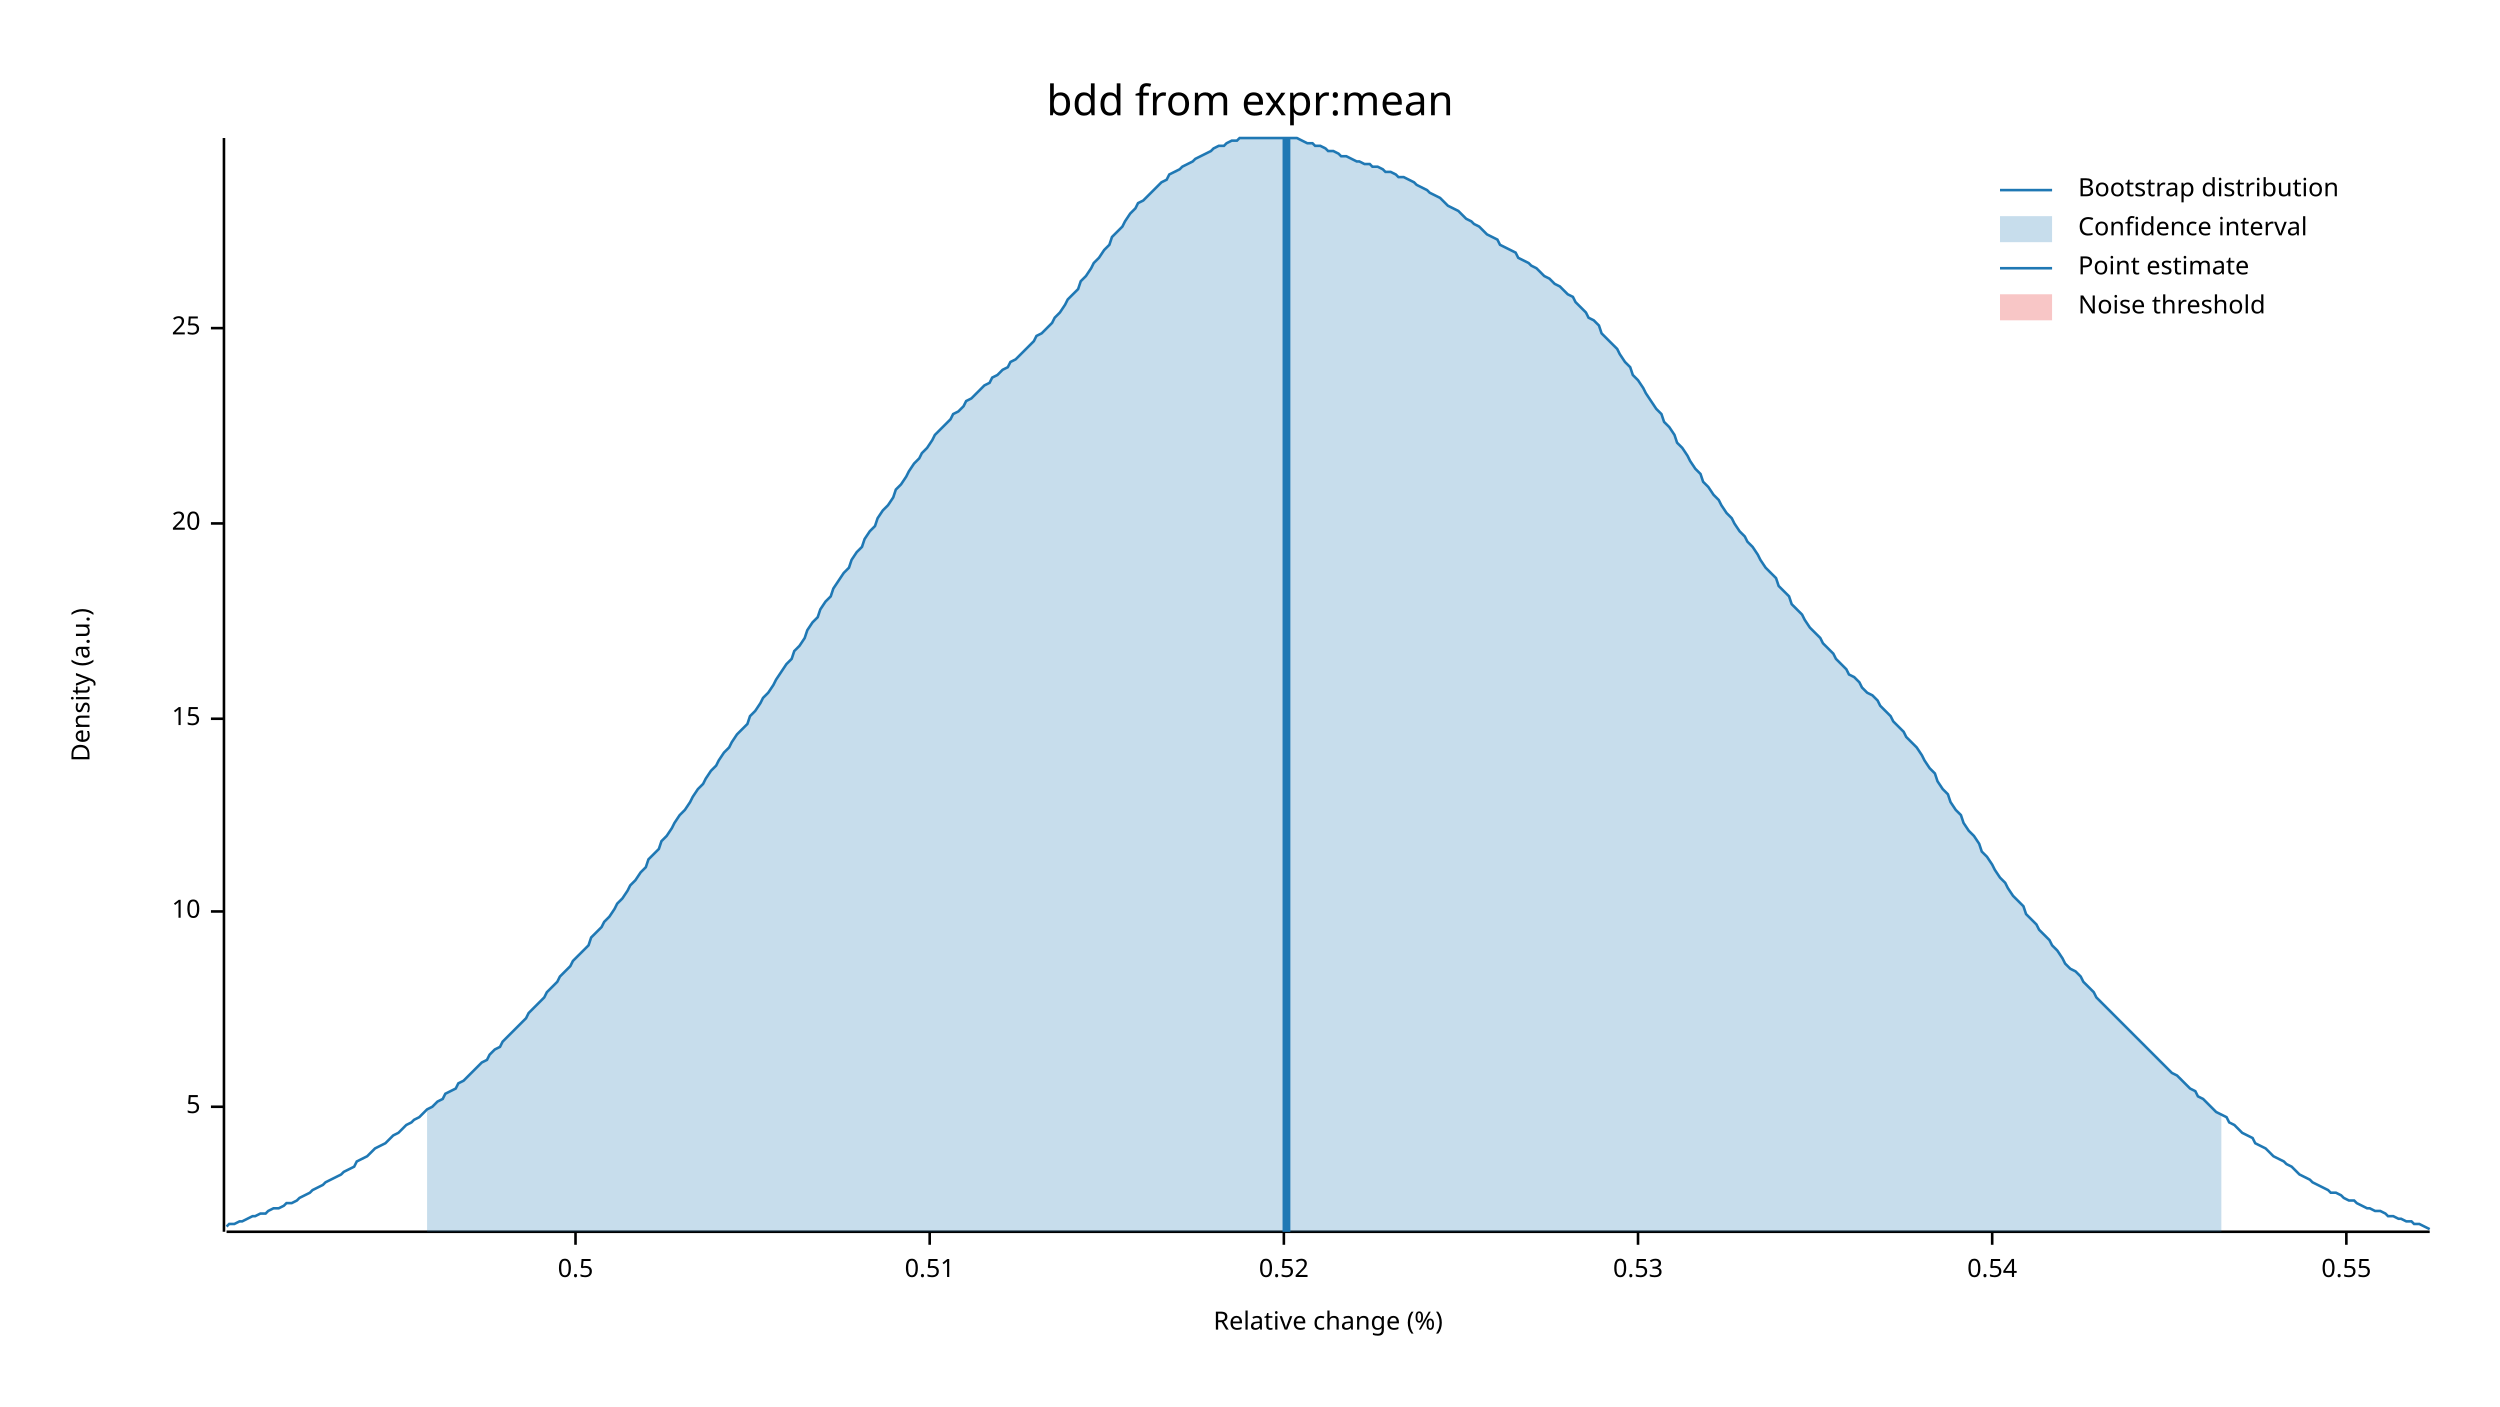
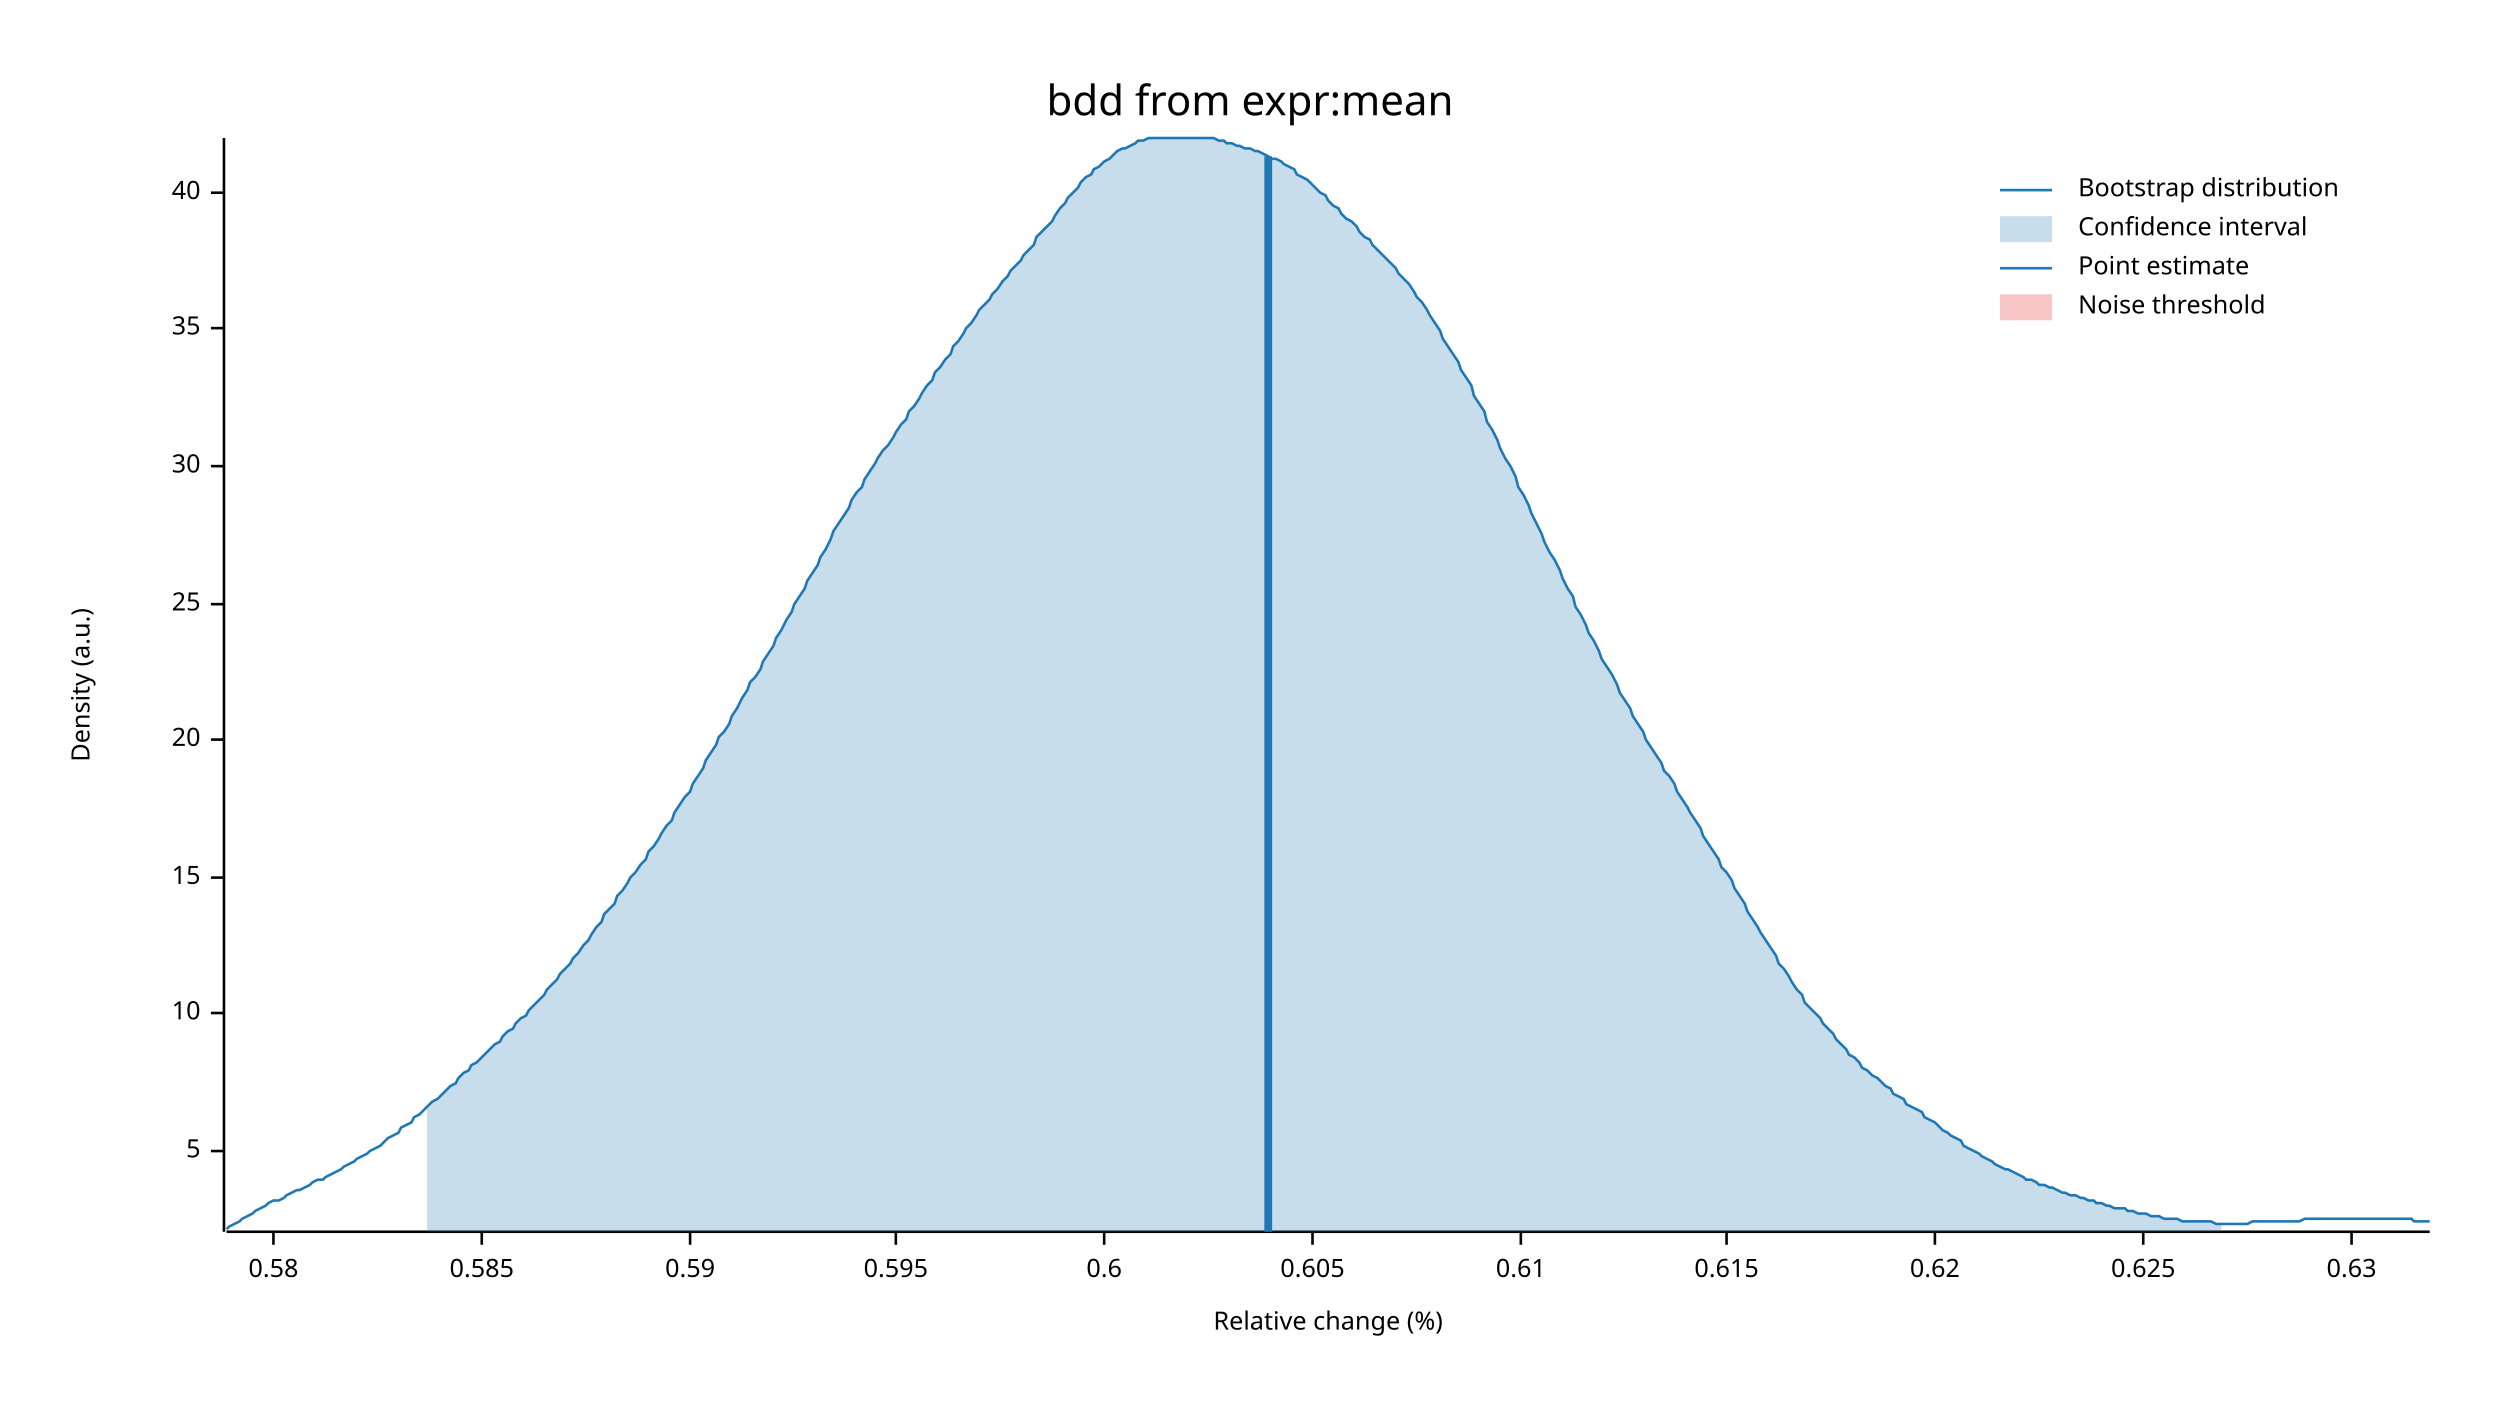
<svg xmlns="http://www.w3.org/2000/svg" width="960" height="540" viewBox="0 0 960 540">
  <text x="480" y="32" dy="0.76em" text-anchor="middle" font-family="sans-serif" font-size="16.129" opacity="1" fill="#000000">
bdd from expr:mean
</text>
  <text x="27" y="263" dy="0.76em" text-anchor="middle" font-family="sans-serif" font-size="9.677" opacity="1" fill="#000000" transform="rotate(270, 27, 263)">
Density (a.u.)
</text>
  <text x="510" y="513" dy="-0.5ex" text-anchor="middle" font-family="sans-serif" font-size="9.677" opacity="1" fill="#000000">
Relative change (%)
</text>
  <polyline fill="none" opacity="1" stroke="#000000" stroke-width="1" points="86,53 86,473 " />
-   <text x="77" y="425" dy="0.5ex" text-anchor="end" font-family="sans-serif" font-size="9.677" opacity="1" fill="#000000">
+   <text x="77" y="442" dy="0.5ex" text-anchor="end" font-family="sans-serif" font-size="9.677" opacity="1" fill="#000000">
5
</text>
-   <polyline fill="none" opacity="1" stroke="#000000" stroke-width="1" points="81,425 86,425 " />
-   <text x="77" y="350" dy="0.5ex" text-anchor="end" font-family="sans-serif" font-size="9.677" opacity="1" fill="#000000">
+   <polyline fill="none" opacity="1" stroke="#000000" stroke-width="1" points="81,442 86,442 " />
+   <text x="77" y="389" dy="0.5ex" text-anchor="end" font-family="sans-serif" font-size="9.677" opacity="1" fill="#000000">
10
</text>
-   <polyline fill="none" opacity="1" stroke="#000000" stroke-width="1" points="81,350 86,350 " />
-   <text x="77" y="276" dy="0.5ex" text-anchor="end" font-family="sans-serif" font-size="9.677" opacity="1" fill="#000000">
+   <polyline fill="none" opacity="1" stroke="#000000" stroke-width="1" points="81,389 86,389 " />
+   <text x="77" y="337" dy="0.5ex" text-anchor="end" font-family="sans-serif" font-size="9.677" opacity="1" fill="#000000">
15
</text>
-   <polyline fill="none" opacity="1" stroke="#000000" stroke-width="1" points="81,276 86,276 " />
-   <text x="77" y="201" dy="0.5ex" text-anchor="end" font-family="sans-serif" font-size="9.677" opacity="1" fill="#000000">
+   <polyline fill="none" opacity="1" stroke="#000000" stroke-width="1" points="81,337 86,337 " />
+   <text x="77" y="284" dy="0.5ex" text-anchor="end" font-family="sans-serif" font-size="9.677" opacity="1" fill="#000000">
20
</text>
-   <polyline fill="none" opacity="1" stroke="#000000" stroke-width="1" points="81,201 86,201 " />
-   <text x="77" y="126" dy="0.5ex" text-anchor="end" font-family="sans-serif" font-size="9.677" opacity="1" fill="#000000">
+   <polyline fill="none" opacity="1" stroke="#000000" stroke-width="1" points="81,284 86,284 " />
+   <text x="77" y="232" dy="0.5ex" text-anchor="end" font-family="sans-serif" font-size="9.677" opacity="1" fill="#000000">
25
</text>
+   <polyline fill="none" opacity="1" stroke="#000000" stroke-width="1" points="81,232 86,232 " />
+   <text x="77" y="179" dy="0.5ex" text-anchor="end" font-family="sans-serif" font-size="9.677" opacity="1" fill="#000000">
+ 30
+ </text>
+   <polyline fill="none" opacity="1" stroke="#000000" stroke-width="1" points="81,179 86,179 " />
+   <text x="77" y="126" dy="0.5ex" text-anchor="end" font-family="sans-serif" font-size="9.677" opacity="1" fill="#000000">
+ 35
+ </text>
  <polyline fill="none" opacity="1" stroke="#000000" stroke-width="1" points="81,126 86,126 " />
+   <text x="77" y="74" dy="0.5ex" text-anchor="end" font-family="sans-serif" font-size="9.677" opacity="1" fill="#000000">
+ 40
+ </text>
+   <polyline fill="none" opacity="1" stroke="#000000" stroke-width="1" points="81,74 86,74 " />
  <polyline fill="none" opacity="1" stroke="#000000" stroke-width="1" points="87,473 933,473 " />
-   <text x="221" y="483" dy="0.76em" text-anchor="middle" font-family="sans-serif" font-size="9.677" opacity="1" fill="#000000">
- 0.5
+   <text x="105" y="483" dy="0.76em" text-anchor="middle" font-family="sans-serif" font-size="9.677" opacity="1" fill="#000000">
+ 0.58
</text>
-   <polyline fill="none" opacity="1" stroke="#000000" stroke-width="1" points="221,473 221,478 " />
-   <text x="357" y="483" dy="0.76em" text-anchor="middle" font-family="sans-serif" font-size="9.677" opacity="1" fill="#000000">
- 0.51
+   <polyline fill="none" opacity="1" stroke="#000000" stroke-width="1" points="105,473 105,478 " />
+   <text x="185" y="483" dy="0.76em" text-anchor="middle" font-family="sans-serif" font-size="9.677" opacity="1" fill="#000000">
+ 0.585
</text>
-   <polyline fill="none" opacity="1" stroke="#000000" stroke-width="1" points="357,473 357,478 " />
-   <text x="493" y="483" dy="0.76em" text-anchor="middle" font-family="sans-serif" font-size="9.677" opacity="1" fill="#000000">
- 0.52
+   <polyline fill="none" opacity="1" stroke="#000000" stroke-width="1" points="185,473 185,478 " />
+   <text x="265" y="483" dy="0.76em" text-anchor="middle" font-family="sans-serif" font-size="9.677" opacity="1" fill="#000000">
+ 0.59
</text>
-   <polyline fill="none" opacity="1" stroke="#000000" stroke-width="1" points="493,473 493,478 " />
-   <text x="629" y="483" dy="0.76em" text-anchor="middle" font-family="sans-serif" font-size="9.677" opacity="1" fill="#000000">
- 0.53
+   <polyline fill="none" opacity="1" stroke="#000000" stroke-width="1" points="265,473 265,478 " />
+   <text x="344" y="483" dy="0.76em" text-anchor="middle" font-family="sans-serif" font-size="9.677" opacity="1" fill="#000000">
+ 0.595
</text>
-   <polyline fill="none" opacity="1" stroke="#000000" stroke-width="1" points="629,473 629,478 " />
-   <text x="765" y="483" dy="0.76em" text-anchor="middle" font-family="sans-serif" font-size="9.677" opacity="1" fill="#000000">
- 0.54
+   <polyline fill="none" opacity="1" stroke="#000000" stroke-width="1" points="344,473 344,478 " />
+   <text x="424" y="483" dy="0.76em" text-anchor="middle" font-family="sans-serif" font-size="9.677" opacity="1" fill="#000000">
+ 0.6
</text>
-   <polyline fill="none" opacity="1" stroke="#000000" stroke-width="1" points="765,473 765,478 " />
-   <text x="901" y="483" dy="0.76em" text-anchor="middle" font-family="sans-serif" font-size="9.677" opacity="1" fill="#000000">
- 0.55
+   <polyline fill="none" opacity="1" stroke="#000000" stroke-width="1" points="424,473 424,478 " />
+   <text x="504" y="483" dy="0.76em" text-anchor="middle" font-family="sans-serif" font-size="9.677" opacity="1" fill="#000000">
+ 0.605
</text>
-   <polyline fill="none" opacity="1" stroke="#000000" stroke-width="1" points="901,473 901,478 " />
-   <polyline fill="none" opacity="1" stroke="#1F78B4" stroke-width="1" points="87,471 88,470 90,470 92,469 93,469 95,468 97,467 98,467 100,466 102,466 103,465 105,464 107,464 109,463 110,462 112,462 114,461 115,460 117,459 119,458 120,457 122,456 124,455 125,454 127,453 129,452 131,451 132,450 134,449 136,448 137,446 139,445 141,444 142,443 144,441 146,440 148,439 149,438 151,436 153,435 154,434 156,432 158,431 159,430 161,429 163,427 164,426 166,425 168,423 170,422 171,420 173,419 175,418 176,416 178,415 180,413 181,412 183,410 185,408 187,407 188,405 190,403 192,402 193,400 195,398 197,396 198,395 200,393 202,391 203,389 205,387 207,385 209,383 210,381 212,379 214,377 215,375 217,373 219,371 220,369 222,367 224,365 226,363 227,360 229,358 231,356 232,354 234,352 236,349 237,347 239,345 241,342 242,340 244,338 246,335 248,333 249,330 251,328 253,326 254,323 256,321 258,318 259,316 261,313 263,311 265,308 266,306 268,303 270,301 271,299 273,296 275,294 276,292 278,289 280,287 281,285 283,282 285,280 287,278 288,275 290,273 292,270 293,268 295,266 297,263 298,261 300,258 302,255 304,253 305,250 307,248 309,245 310,242 312,239 314,237 315,234 317,231 319,229 320,226 322,223 324,220 326,218 327,215 329,212 331,210 332,207 334,204 336,202 337,199 339,196 341,194 343,191 344,188 346,186 348,183 349,181 351,178 353,176 354,174 356,172 358,169 359,167 361,165 363,163 365,161 366,159 368,158 370,156 371,154 373,153 375,151 376,150 378,148 380,147 381,145 383,144 385,142 387,141 388,139 390,138 392,136 393,135 395,133 397,131 398,129 400,128 402,126 404,124 405,122 407,120 409,117 410,115 412,113 414,111 415,108 417,106 419,103 420,101 422,99 424,96 426,94 427,91 429,89 431,87 432,85 434,82 436,80 437,78 439,77 441,75 443,73 444,72 446,70 448,69 449,67 451,66 453,65 454,64 456,63 458,62 459,61 461,60 463,59 465,58 466,57 468,56 470,56 471,55 473,54 475,54 476,53 478,53 480,53 482,53 483,53 485,53 487,53 488,53 490,53 492,53 493,53 495,53 497,53 498,53 500,54 502,55 504,55 505,56 507,56 509,57 510,58 512,58 514,59 515,60 517,60 519,61 521,62 522,62 524,63 526,63 527,64 529,64 531,65 532,66 534,66 536,67 537,68 539,68 541,69 543,70 544,71 546,72 548,73 549,74 551,75 553,76 554,77 556,79 558,80 560,81 561,82 563,84 565,85 566,86 568,87 570,89 571,90 573,91 575,92 576,94 578,95 580,96 582,97 583,99 585,100 587,101 588,102 590,103 592,105 593,106 595,107 597,109 599,110 600,111 602,113 604,114 605,116 607,118 609,120 610,122 612,123 614,125 615,128 617,130 619,132 621,134 622,136 624,139 626,141 627,144 629,146 631,149 632,151 634,154 636,157 638,159 639,162 641,164 643,167 644,170 646,172 648,175 649,177 651,180 653,182 654,185 656,187 658,190 660,192 661,194 663,197 665,199 666,201 668,204 670,206 671,208 673,210 675,213 676,215 678,218 680,220 682,222 683,225 685,227 687,229 688,232 690,234 692,236 693,238 695,241 697,243 699,245 700,247 702,249 704,251 705,253 707,255 709,257 710,259 712,260 714,262 715,264 717,266 719,267 721,269 722,271 724,273 726,275 727,277 729,279 731,281 732,283 734,285 736,287 738,290 739,292 741,295 743,297 744,300 746,303 748,305 749,308 751,311 753,313 754,316 756,319 758,321 760,324 761,327 763,329 765,332 766,334 768,337 770,339 771,341 773,344 775,346 777,348 778,351 780,353 782,355 783,357 785,359 787,361 788,363 790,365 792,368 793,370 795,372 797,373 799,375 800,377 802,379 804,381 805,383 807,385 809,387 810,388 812,390 814,392 816,394 817,395 819,397 821,399 822,400 824,402 826,404 827,405 829,407 831,409 832,410 834,412 836,413 838,415 839,416 841,418 843,419 844,421 846,422 848,424 849,425 851,427 853,428 855,429 856,431 858,432 860,434 861,435 863,436 865,437 866,439 868,440 870,441 871,442 873,444 875,445 877,446 878,447 880,448 882,450 883,451 885,452 887,453 888,454 890,455 892,456 894,457 895,458 897,458 899,459 900,460 902,461 904,461 905,462 907,463 909,464 910,464 912,465 914,465 916,466 917,467 919,467 921,468 922,468 924,469 926,469 927,470 929,470 931,471 933,472 " />
-   <polygon opacity="0.25" fill="#1F78B4" points="164,426 166,425 168,423 170,422 171,420 173,419 175,418 176,416 178,415 180,413 181,412 183,410 185,408 187,407 188,405 190,403 192,402 193,400 195,398 197,396 198,395 200,393 202,391 203,389 205,387 207,385 209,383 210,381 212,379 214,377 215,375 217,373 219,371 220,369 222,367 224,365 226,363 227,360 229,358 231,356 232,354 234,352 236,349 237,347 239,345 241,342 242,340 244,338 246,335 248,333 249,330 251,328 253,326 254,323 256,321 258,318 259,316 261,313 263,311 265,308 266,306 268,303 270,301 271,299 273,296 275,294 276,292 278,289 280,287 281,285 283,282 285,280 287,278 288,275 290,273 292,270 293,268 295,266 297,263 298,261 300,258 302,255 304,253 305,250 307,248 309,245 310,242 312,239 314,237 315,234 317,231 319,229 320,226 322,223 324,220 326,218 327,215 329,212 331,210 332,207 334,204 336,202 337,199 339,196 341,194 343,191 344,188 346,186 348,183 349,181 351,178 353,176 354,174 356,172 358,169 359,167 361,165 363,163 365,161 366,159 368,158 370,156 371,154 373,153 375,151 376,150 378,148 380,147 381,145 383,144 385,142 387,141 388,139 390,138 392,136 393,135 395,133 397,131 398,129 400,128 402,126 404,124 405,122 407,120 409,117 410,115 412,113 414,111 415,108 417,106 419,103 420,101 422,99 424,96 426,94 427,91 429,89 431,87 432,85 434,82 436,80 437,78 439,77 441,75 443,73 444,72 446,70 448,69 449,67 451,66 453,65 454,64 456,63 458,62 459,61 461,60 463,59 465,58 466,57 468,56 470,56 471,55 473,54 475,54 476,53 478,53 480,53 482,53 483,53 485,53 487,53 488,53 490,53 492,53 493,53 495,53 497,53 498,53 500,54 502,55 504,55 505,56 507,56 509,57 510,58 512,58 514,59 515,60 517,60 519,61 521,62 522,62 524,63 526,63 527,64 529,64 531,65 532,66 534,66 536,67 537,68 539,68 541,69 543,70 544,71 546,72 548,73 549,74 551,75 553,76 554,77 556,79 558,80 560,81 561,82 563,84 565,85 566,86 568,87 570,89 571,90 573,91 575,92 576,94 578,95 580,96 582,97 583,99 585,100 587,101 588,102 590,103 592,105 593,106 595,107 597,109 599,110 600,111 602,113 604,114 605,116 607,118 609,120 610,122 612,123 614,125 615,128 617,130 619,132 621,134 622,136 624,139 626,141 627,144 629,146 631,149 632,151 634,154 636,157 638,159 639,162 641,164 643,167 644,170 646,172 648,175 649,177 651,180 653,182 654,185 656,187 658,190 660,192 661,194 663,197 665,199 666,201 668,204 670,206 671,208 673,210 675,213 676,215 678,218 680,220 682,222 683,225 685,227 687,229 688,232 690,234 692,236 693,238 695,241 697,243 699,245 700,247 702,249 704,251 705,253 707,255 709,257 710,259 712,260 714,262 715,264 717,266 719,267 721,269 722,271 724,273 726,275 727,277 729,279 731,281 732,283 734,285 736,287 738,290 739,292 741,295 743,297 744,300 746,303 748,305 749,308 751,311 753,313 754,316 756,319 758,321 760,324 761,327 763,329 765,332 766,334 768,337 770,339 771,341 773,344 775,346 777,348 778,351 780,353 782,355 783,357 785,359 787,361 788,363 790,365 792,368 793,370 795,372 797,373 799,375 800,377 802,379 804,381 805,383 807,385 809,387 810,388 812,390 814,392 816,394 817,395 819,397 821,399 822,400 824,402 826,404 827,405 829,407 831,409 832,410 834,412 836,413 838,415 839,416 841,418 843,419 844,421 846,422 848,424 849,425 851,427 853,428 853,473 164,473 " />
-   <polyline fill="none" opacity="1" stroke="#1F78B4" stroke-width="3" points="494,473 494,53 " />
+   <polyline fill="none" opacity="1" stroke="#000000" stroke-width="1" points="504,473 504,478 " />
+   <text x="584" y="483" dy="0.76em" text-anchor="middle" font-family="sans-serif" font-size="9.677" opacity="1" fill="#000000">
+ 0.61
+ </text>
+   <polyline fill="none" opacity="1" stroke="#000000" stroke-width="1" points="584,473 584,478 " />
+   <text x="663" y="483" dy="0.76em" text-anchor="middle" font-family="sans-serif" font-size="9.677" opacity="1" fill="#000000">
+ 0.615
+ </text>
+   <polyline fill="none" opacity="1" stroke="#000000" stroke-width="1" points="663,473 663,478 " />
+   <text x="743" y="483" dy="0.76em" text-anchor="middle" font-family="sans-serif" font-size="9.677" opacity="1" fill="#000000">
+ 0.62
+ </text>
+   <polyline fill="none" opacity="1" stroke="#000000" stroke-width="1" points="743,473 743,478 " />
+   <text x="823" y="483" dy="0.76em" text-anchor="middle" font-family="sans-serif" font-size="9.677" opacity="1" fill="#000000">
+ 0.625
+ </text>
+   <polyline fill="none" opacity="1" stroke="#000000" stroke-width="1" points="823,473 823,478 " />
+   <text x="903" y="483" dy="0.76em" text-anchor="middle" font-family="sans-serif" font-size="9.677" opacity="1" fill="#000000">
+ 0.63
+ </text>
+   <polyline fill="none" opacity="1" stroke="#000000" stroke-width="1" points="903,473 903,478 " />
+   <polyline fill="none" opacity="1" stroke="#1F78B4" stroke-width="1" points="87,472 88,471 90,470 92,469 93,468 95,467 97,466 98,465 100,464 102,463 103,462 105,461 107,461 109,460 110,459 112,458 114,457 115,457 117,456 119,455 120,454 122,453 124,453 125,452 127,451 129,450 131,449 132,448 134,447 136,446 137,445 139,444 141,443 142,442 144,441 146,440 148,438 149,437 151,436 153,435 154,433 156,432 158,431 159,429 161,428 163,426 164,425 166,423 168,422 170,420 171,419 173,417 175,416 176,414 178,412 180,411 181,409 183,408 185,406 187,404 188,403 190,401 192,400 193,398 195,396 197,395 198,393 200,391 202,390 203,388 205,386 207,384 209,382 210,380 212,378 214,376 215,374 217,372 219,370 220,368 222,366 224,363 226,361 227,359 229,356 231,354 232,351 234,349 236,347 237,344 239,342 241,339 242,337 244,335 246,332 248,330 249,327 251,325 253,322 254,320 256,317 258,315 259,312 261,309 263,306 265,304 266,301 268,298 270,295 271,292 273,289 275,286 276,283 278,281 280,278 281,275 283,272 285,268 287,265 288,262 290,260 292,257 293,254 295,251 297,248 298,245 300,242 302,238 304,235 305,232 307,229 309,226 310,223 312,220 314,217 315,214 317,211 319,207 320,204 322,201 324,198 326,195 327,192 329,189 331,187 332,184 334,181 336,178 337,176 339,173 341,171 343,168 344,166 346,163 348,161 349,158 351,156 353,153 354,151 356,148 358,146 359,143 361,141 363,138 365,136 366,133 368,131 370,128 371,126 373,124 375,121 376,119 378,117 380,115 381,113 383,111 385,108 387,106 388,104 390,102 392,100 393,98 395,96 397,94 398,91 400,89 402,87 404,85 405,83 407,80 409,78 410,76 412,74 414,72 415,70 417,68 419,67 420,65 422,64 424,62 426,61 427,60 429,58 431,57 432,57 434,56 436,55 437,54 439,54 441,53 443,53 444,53 446,53 448,53 449,53 451,53 453,53 454,53 456,53 458,53 459,53 461,53 463,53 465,53 466,53 468,54 470,54 471,55 473,55 475,56 476,56 478,57 480,57 482,58 483,58 485,59 487,60 488,61 490,61 492,62 493,63 495,64 497,65 498,67 500,68 502,69 504,71 505,72 507,74 509,75 510,77 512,79 514,80 515,82 517,84 519,85 521,87 522,89 524,91 526,92 527,94 529,96 531,98 532,99 534,101 536,103 537,105 539,107 541,109 543,112 544,114 546,116 548,119 549,121 551,124 553,127 554,130 556,133 558,136 560,139 561,142 563,145 565,148 566,152 568,155 570,158 571,162 573,165 575,169 576,172 578,176 580,179 582,183 583,187 585,190 587,194 588,197 590,201 592,205 593,208 595,212 597,215 599,219 600,222 602,226 604,229 605,233 607,236 609,240 610,243 612,246 614,250 615,253 617,256 619,259 621,263 622,266 624,269 626,272 627,275 629,278 631,281 632,284 634,287 636,290 638,293 639,296 641,298 643,301 644,304 646,307 648,310 649,312 651,315 653,318 654,321 656,324 658,327 660,330 661,333 663,335 665,338 666,341 668,344 670,347 671,350 673,353 675,356 676,358 678,361 680,364 682,367 683,370 685,372 687,375 688,377 690,380 692,382 693,385 695,387 697,389 699,391 700,393 702,395 704,397 705,399 707,401 709,403 710,405 712,406 714,408 715,410 717,411 719,413 721,414 722,415 724,417 726,418 727,420 729,421 731,422 732,424 734,425 736,426 738,427 739,429 741,430 743,431 744,432 746,434 748,435 749,436 751,437 753,438 754,440 756,441 758,442 760,443 761,444 763,445 765,446 766,447 768,448 770,449 771,449 773,450 775,451 777,452 778,453 780,453 782,454 783,455 785,455 787,456 788,456 790,457 792,458 793,458 795,459 797,459 799,460 800,460 802,461 804,461 805,462 807,462 809,463 810,463 812,464 814,464 816,464 817,465 819,465 821,466 822,466 824,466 826,467 827,467 829,467 831,468 832,468 834,468 836,468 838,469 839,469 841,469 843,469 844,469 846,469 848,469 849,469 851,470 853,470 855,470 856,470 858,470 860,470 861,470 863,470 865,469 866,469 868,469 870,469 871,469 873,469 875,469 877,469 878,469 880,469 882,469 883,469 885,468 887,468 888,468 890,468 892,468 894,468 895,468 897,468 899,468 900,468 902,468 904,468 905,468 907,468 909,468 910,468 912,468 914,468 916,468 917,468 919,468 921,468 922,468 924,468 926,468 927,469 929,469 931,469 933,469 " />
+   <polygon opacity="0.25" fill="#1F78B4" points="164,425 166,423 168,422 170,420 171,419 173,417 175,416 176,414 178,412 180,411 181,409 183,408 185,406 187,404 188,403 190,401 192,400 193,398 195,396 197,395 198,393 200,391 202,390 203,388 205,386 207,384 209,382 210,380 212,378 214,376 215,374 217,372 219,370 220,368 222,366 224,363 226,361 227,359 229,356 231,354 232,351 234,349 236,347 237,344 239,342 241,339 242,337 244,335 246,332 248,330 249,327 251,325 253,322 254,320 256,317 258,315 259,312 261,309 263,306 265,304 266,301 268,298 270,295 271,292 273,289 275,286 276,283 278,281 280,278 281,275 283,272 285,268 287,265 288,262 290,260 292,257 293,254 295,251 297,248 298,245 300,242 302,238 304,235 305,232 307,229 309,226 310,223 312,220 314,217 315,214 317,211 319,207 320,204 322,201 324,198 326,195 327,192 329,189 331,187 332,184 334,181 336,178 337,176 339,173 341,171 343,168 344,166 346,163 348,161 349,158 351,156 353,153 354,151 356,148 358,146 359,143 361,141 363,138 365,136 366,133 368,131 370,128 371,126 373,124 375,121 376,119 378,117 380,115 381,113 383,111 385,108 387,106 388,104 390,102 392,100 393,98 395,96 397,94 398,91 400,89 402,87 404,85 405,83 407,80 409,78 410,76 412,74 414,72 415,70 417,68 419,67 420,65 422,64 424,62 426,61 427,60 429,58 431,57 432,57 434,56 436,55 437,54 439,54 441,53 443,53 444,53 446,53 448,53 449,53 451,53 453,53 454,53 456,53 458,53 459,53 461,53 463,53 465,53 466,53 468,54 470,54 471,55 473,55 475,56 476,56 478,57 480,57 482,58 483,58 485,59 487,60 488,61 490,61 492,62 493,63 495,64 497,65 498,67 500,68 502,69 504,71 505,72 507,74 509,75 510,77 512,79 514,80 515,82 517,84 519,85 521,87 522,89 524,91 526,92 527,94 529,96 531,98 532,99 534,101 536,103 537,105 539,107 541,109 543,112 544,114 546,116 548,119 549,121 551,124 553,127 554,130 556,133 558,136 560,139 561,142 563,145 565,148 566,152 568,155 570,158 571,162 573,165 575,169 576,172 578,176 580,179 582,183 583,187 585,190 587,194 588,197 590,201 592,205 593,208 595,212 597,215 599,219 600,222 602,226 604,229 605,233 607,236 609,240 610,243 612,246 614,250 615,253 617,256 619,259 621,263 622,266 624,269 626,272 627,275 629,278 631,281 632,284 634,287 636,290 638,293 639,296 641,298 643,301 644,304 646,307 648,310 649,312 651,315 653,318 654,321 656,324 658,327 660,330 661,333 663,335 665,338 666,341 668,344 670,347 671,350 673,353 675,356 676,358 678,361 680,364 682,367 683,370 685,372 687,375 688,377 690,380 692,382 693,385 695,387 697,389 699,391 700,393 702,395 704,397 705,399 707,401 709,403 710,405 712,406 714,408 715,410 717,411 719,413 721,414 722,415 724,417 726,418 727,420 729,421 731,422 732,424 734,425 736,426 738,427 739,429 741,430 743,431 744,432 746,434 748,435 749,436 751,437 753,438 754,440 756,441 758,442 760,443 761,444 763,445 765,446 766,447 768,448 770,449 771,449 773,450 775,451 777,452 778,453 780,453 782,454 783,455 785,455 787,456 788,456 790,457 792,458 793,458 795,459 797,459 799,460 800,460 802,461 804,461 805,462 807,462 809,463 810,463 812,464 814,464 816,464 817,465 819,465 821,466 822,466 824,466 826,467 827,467 829,467 831,468 832,468 834,468 836,468 838,469 839,469 841,469 843,469 844,469 846,469 848,469 849,469 851,470 853,470 853,473 164,473 " />
+   <polyline fill="none" opacity="1" stroke="#1F78B4" stroke-width="3" points="487,473 487,60 " />
  <rect x="510" y="53" width="0" height="419" opacity="0.1" fill="#E31A1C" stroke="none" />
  <text x="798" y="68" dy="0.76em" text-anchor="start" font-family="sans-serif" font-size="9.677" opacity="1" fill="#000000">
Bootstrap distribution
</text>
  <text x="798" y="83" dy="0.76em" text-anchor="start" font-family="sans-serif" font-size="9.677" opacity="1" fill="#000000">
Confidence interval
</text>
  <text x="798" y="98" dy="0.76em" text-anchor="start" font-family="sans-serif" font-size="9.677" opacity="1" fill="#000000">
Point estimate
</text>
  <text x="798" y="113" dy="0.76em" text-anchor="start" font-family="sans-serif" font-size="9.677" opacity="1" fill="#000000">
Noise threshold
</text>
  <polyline fill="none" opacity="1" stroke="#1F78B4" stroke-width="1" points="768,73 788,73 " />
  <rect x="768" y="83" width="20" height="10" opacity="0.25" fill="#1F78B4" stroke="none" />
  <polyline fill="none" opacity="1" stroke="#1F78B4" stroke-width="1" points="768,103 788,103 " />
  <rect x="768" y="113" width="20" height="10" opacity="0.25" fill="#E31A1C" stroke="none" />
</svg>
